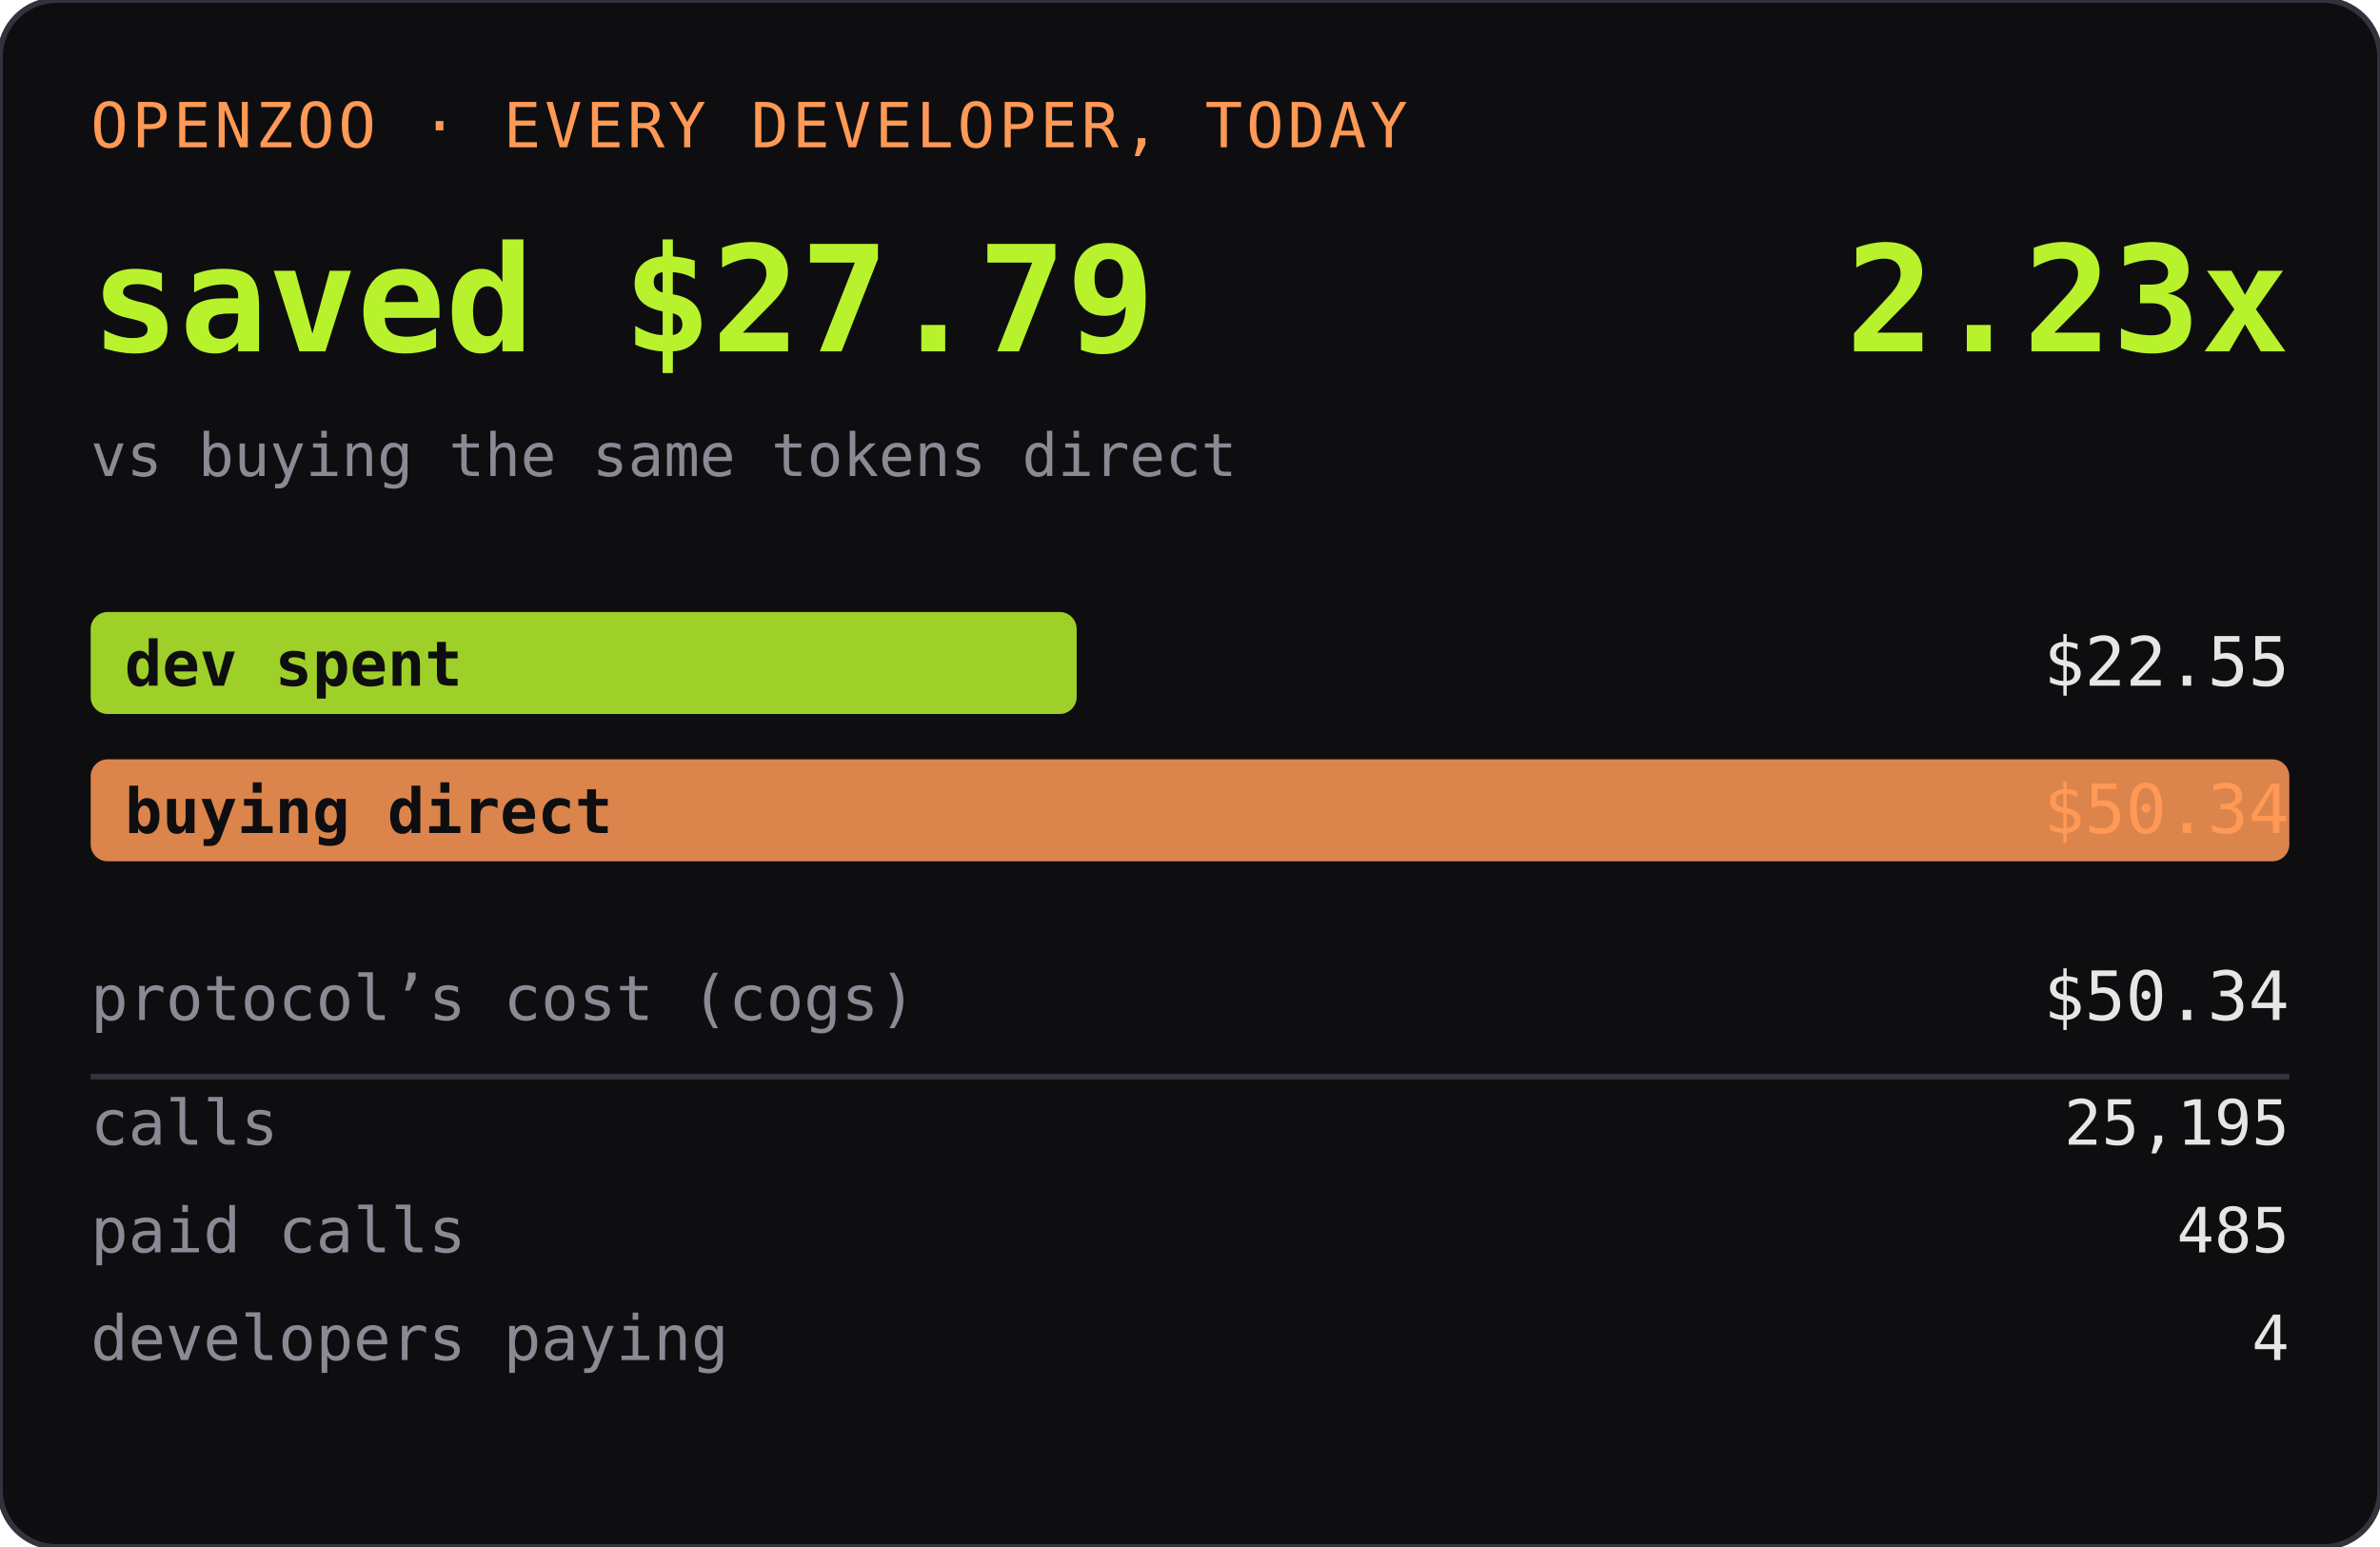
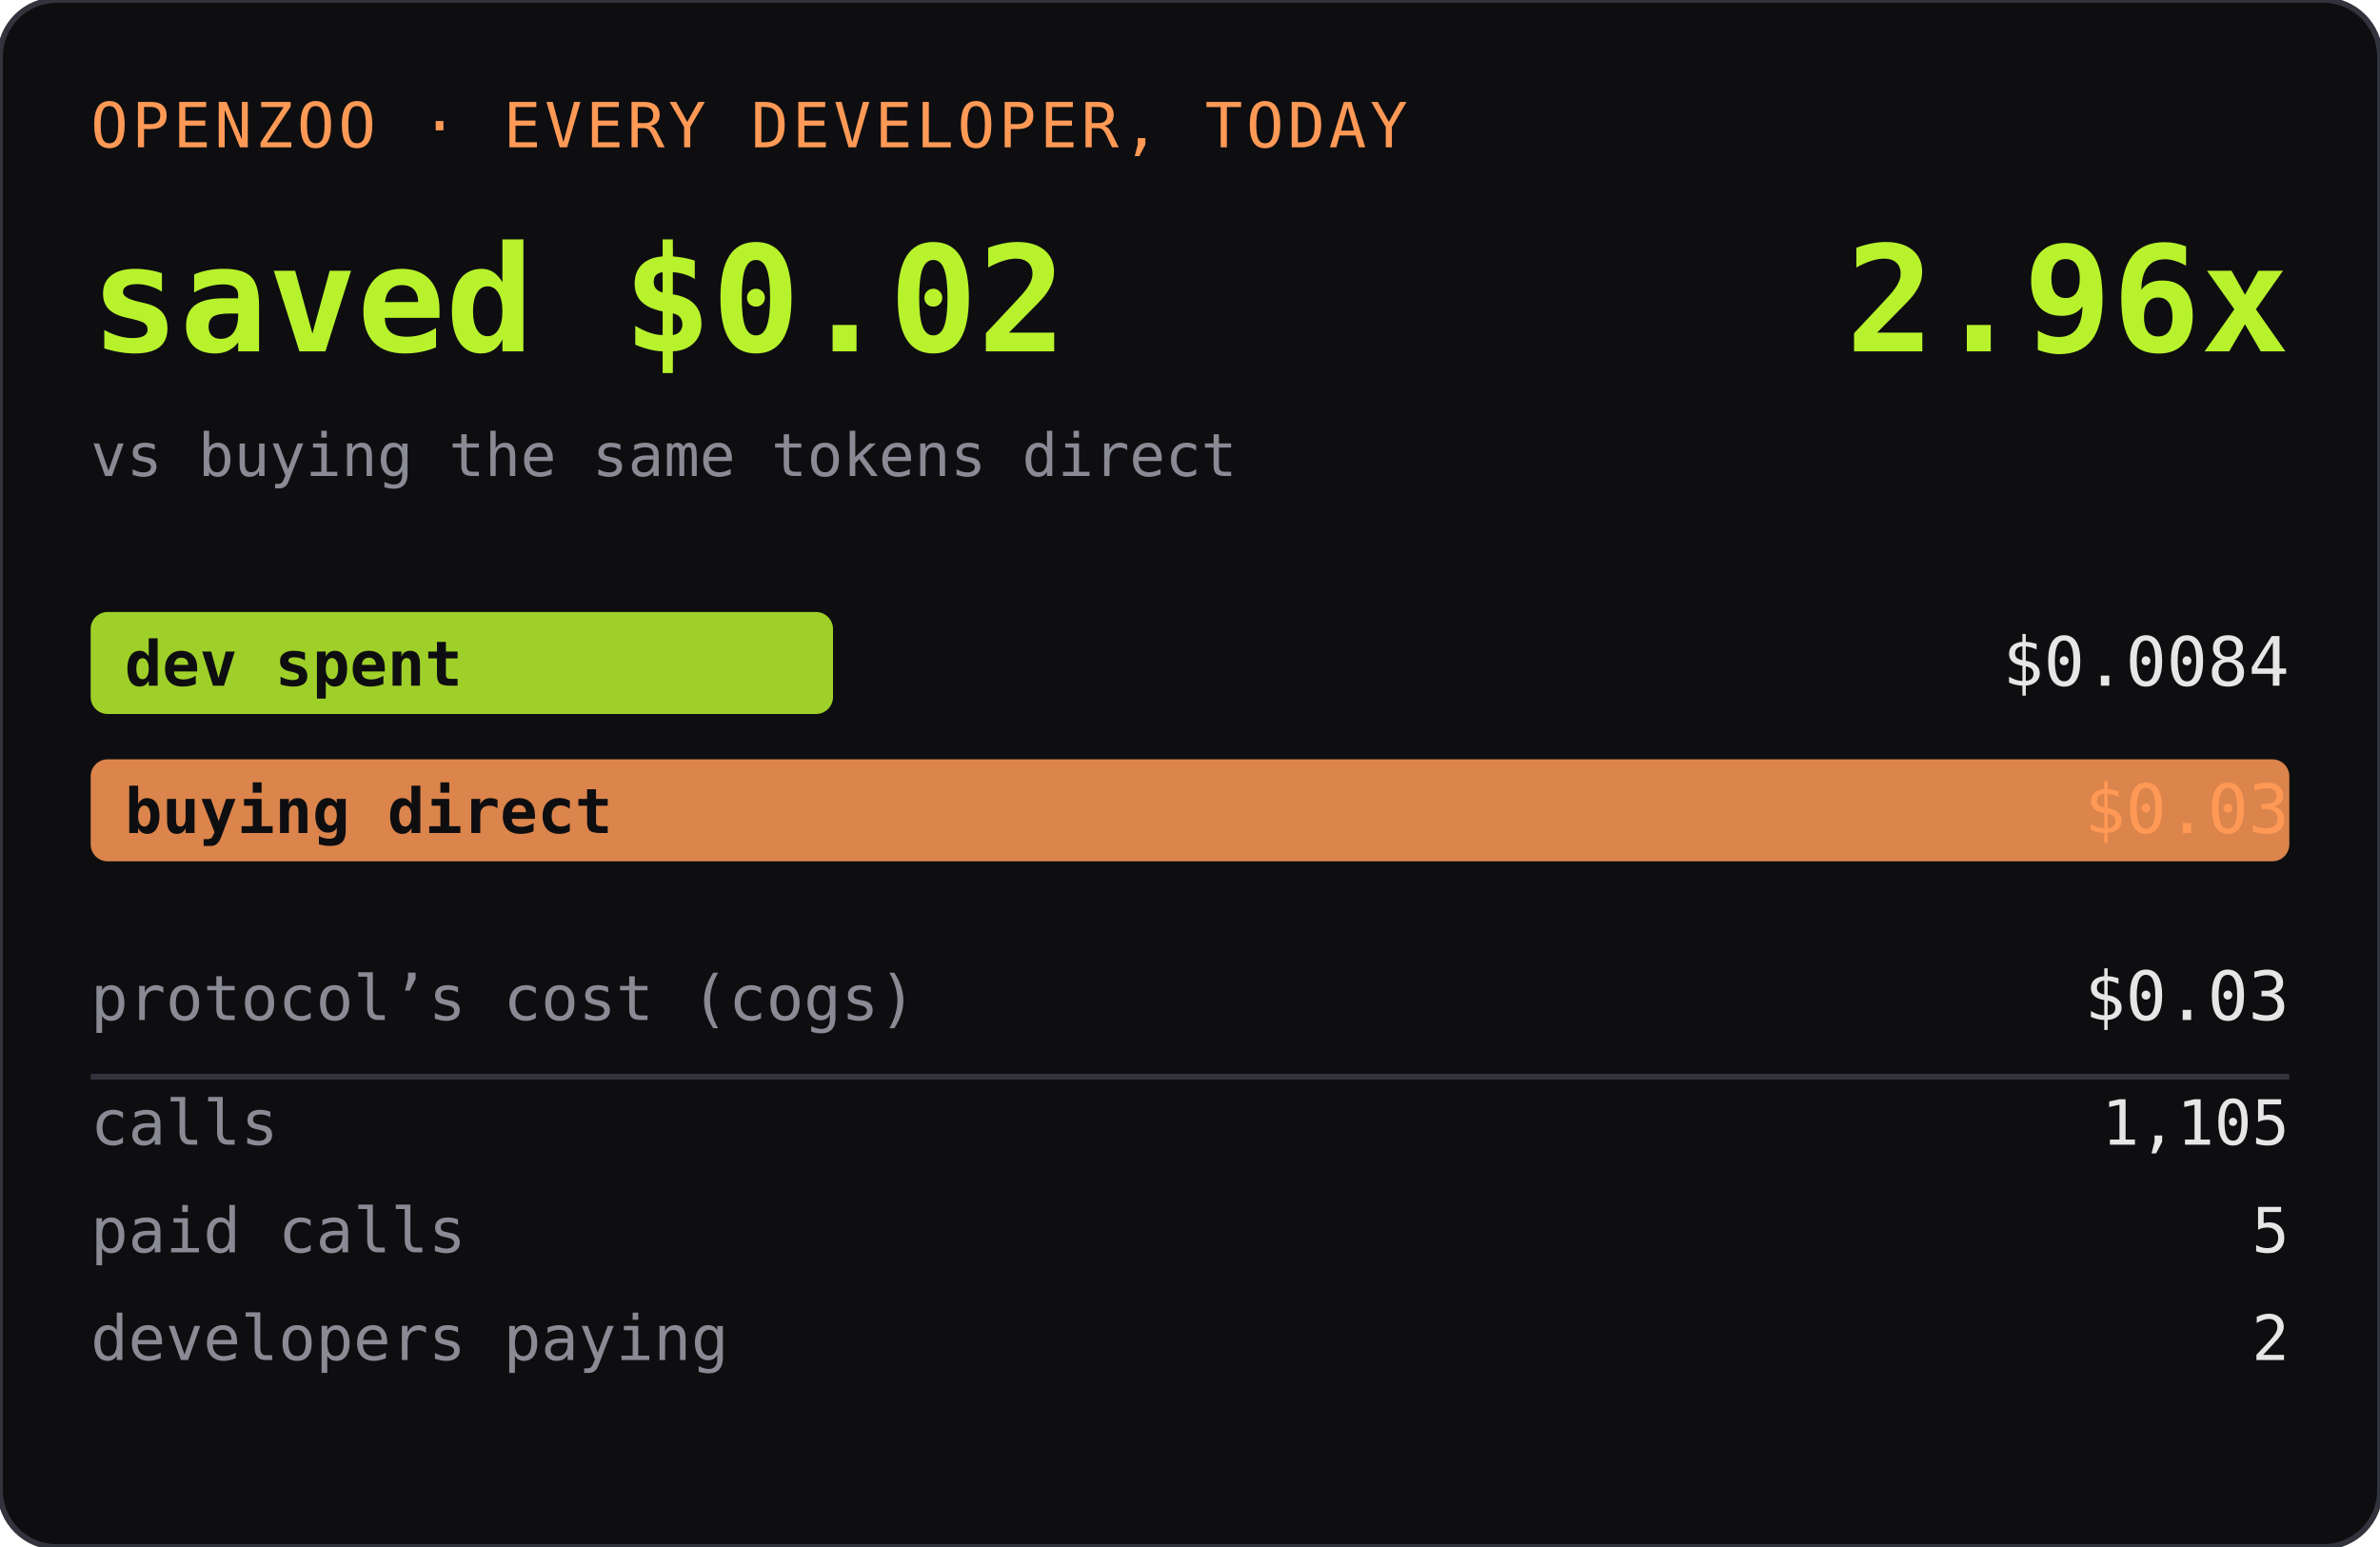
<svg xmlns="http://www.w3.org/2000/svg" width="420" height="273" role="img" aria-label="OPENZOO · EVERY DEVELOPER, TODAY">
  <rect width="420" height="273" rx="10" fill="#0e0e11" />
  <rect width="420" height="273" rx="10" fill="none" stroke="#33333d" />
  <text x="16" y="26" font-family="ui-monospace,SFMono-Regular,Menlo,monospace" font-size="11" fill="#ff9955" letter-spacing="0.06em">OPENZOO · EVERY DEVELOPER, TODAY</text>
-   <text x="16" y="62" font-family="ui-monospace,SFMono-Regular,Menlo,monospace" font-size="26" font-weight="600" fill="#b8f22d">saved $27.79</text>
-   <text x="404" y="62" text-anchor="end" font-family="ui-monospace,SFMono-Regular,Menlo,monospace" font-size="26" font-weight="600" fill="#b8f22d">2.23x</text>
+   <text x="16" y="62" font-family="ui-monospace,SFMono-Regular,Menlo,monospace" font-size="26" font-weight="600" fill="#b8f22d">saved $0.02</text>
+   <text x="404" y="62" text-anchor="end" font-family="ui-monospace,SFMono-Regular,Menlo,monospace" font-size="26" font-weight="600" fill="#b8f22d">2.96x</text>
  <text x="16" y="84" font-family="ui-monospace,SFMono-Regular,Menlo,monospace" font-size="10.5" fill="#8a8a95">vs buying the same tokens direct</text>
-   <rect x="16" y="108" width="174" height="18" rx="3" fill="#b8f22d" opacity="0.85" />
+   <rect x="16" y="108" width="131" height="18" rx="3" fill="#b8f22d" opacity="0.85" />
  <text x="22" y="121" font-family="ui-monospace,SFMono-Regular,Menlo,monospace" font-size="11" fill="#0e0e11" font-weight="600">dev spent</text>
-   <text x="404" y="121" text-anchor="end" font-family="ui-monospace,SFMono-Regular,Menlo,monospace" font-size="12" fill="#e6e6e6">$22.55</text>
+   <text x="404" y="121" text-anchor="end" font-family="ui-monospace,SFMono-Regular,Menlo,monospace" font-size="12" fill="#e6e6e6">$0.0084</text>
  <rect x="16" y="134" width="388" height="18" rx="3" fill="#ff9955" opacity="0.85" />
  <text x="22" y="147" font-family="ui-monospace,SFMono-Regular,Menlo,monospace" font-size="11" fill="#0e0e11" font-weight="600">buying direct</text>
-   <text x="404" y="147" text-anchor="end" font-family="ui-monospace,SFMono-Regular,Menlo,monospace" font-size="12" fill="#ff9955">$50.34</text>
+   <text x="404" y="147" text-anchor="end" font-family="ui-monospace,SFMono-Regular,Menlo,monospace" font-size="12" fill="#ff9955">$0.03</text>
  <text x="16" y="180" font-family="ui-monospace,SFMono-Regular,Menlo,monospace" font-size="11" fill="#8a8a95">protocol’s cost (cogs)</text>
-   <text x="404" y="180" text-anchor="end" font-family="ui-monospace,SFMono-Regular,Menlo,monospace" font-size="12" fill="#e6e6e6">$50.34</text>
+   <text x="404" y="180" text-anchor="end" font-family="ui-monospace,SFMono-Regular,Menlo,monospace" font-size="12" fill="#e6e6e6">$0.03</text>
  <line x1="16" y1="190" x2="404" y2="190" stroke="#33333d" />
  <text x="16" y="202" font-family="ui-monospace,SFMono-Regular,Menlo,monospace" font-size="11" fill="#8a8a95">calls</text>
-   <text x="404" y="202" text-anchor="end" font-family="ui-monospace,SFMono-Regular,Menlo,monospace" font-size="11" fill="#e6e6e6">25,195</text>
+   <text x="404" y="202" text-anchor="end" font-family="ui-monospace,SFMono-Regular,Menlo,monospace" font-size="11" fill="#e6e6e6">1,105</text>
  <text x="16" y="221" font-family="ui-monospace,SFMono-Regular,Menlo,monospace" font-size="11" fill="#8a8a95">paid calls</text>
-   <text x="404" y="221" text-anchor="end" font-family="ui-monospace,SFMono-Regular,Menlo,monospace" font-size="11" fill="#e6e6e6">485</text>
+   <text x="404" y="221" text-anchor="end" font-family="ui-monospace,SFMono-Regular,Menlo,monospace" font-size="11" fill="#e6e6e6">5</text>
  <text x="16" y="240" font-family="ui-monospace,SFMono-Regular,Menlo,monospace" font-size="11" fill="#8a8a95">developers paying</text>
-   <text x="404" y="240" text-anchor="end" font-family="ui-monospace,SFMono-Regular,Menlo,monospace" font-size="11" fill="#e6e6e6">4</text>
+   <text x="404" y="240" text-anchor="end" font-family="ui-monospace,SFMono-Regular,Menlo,monospace" font-size="11" fill="#e6e6e6">2</text>
</svg>
